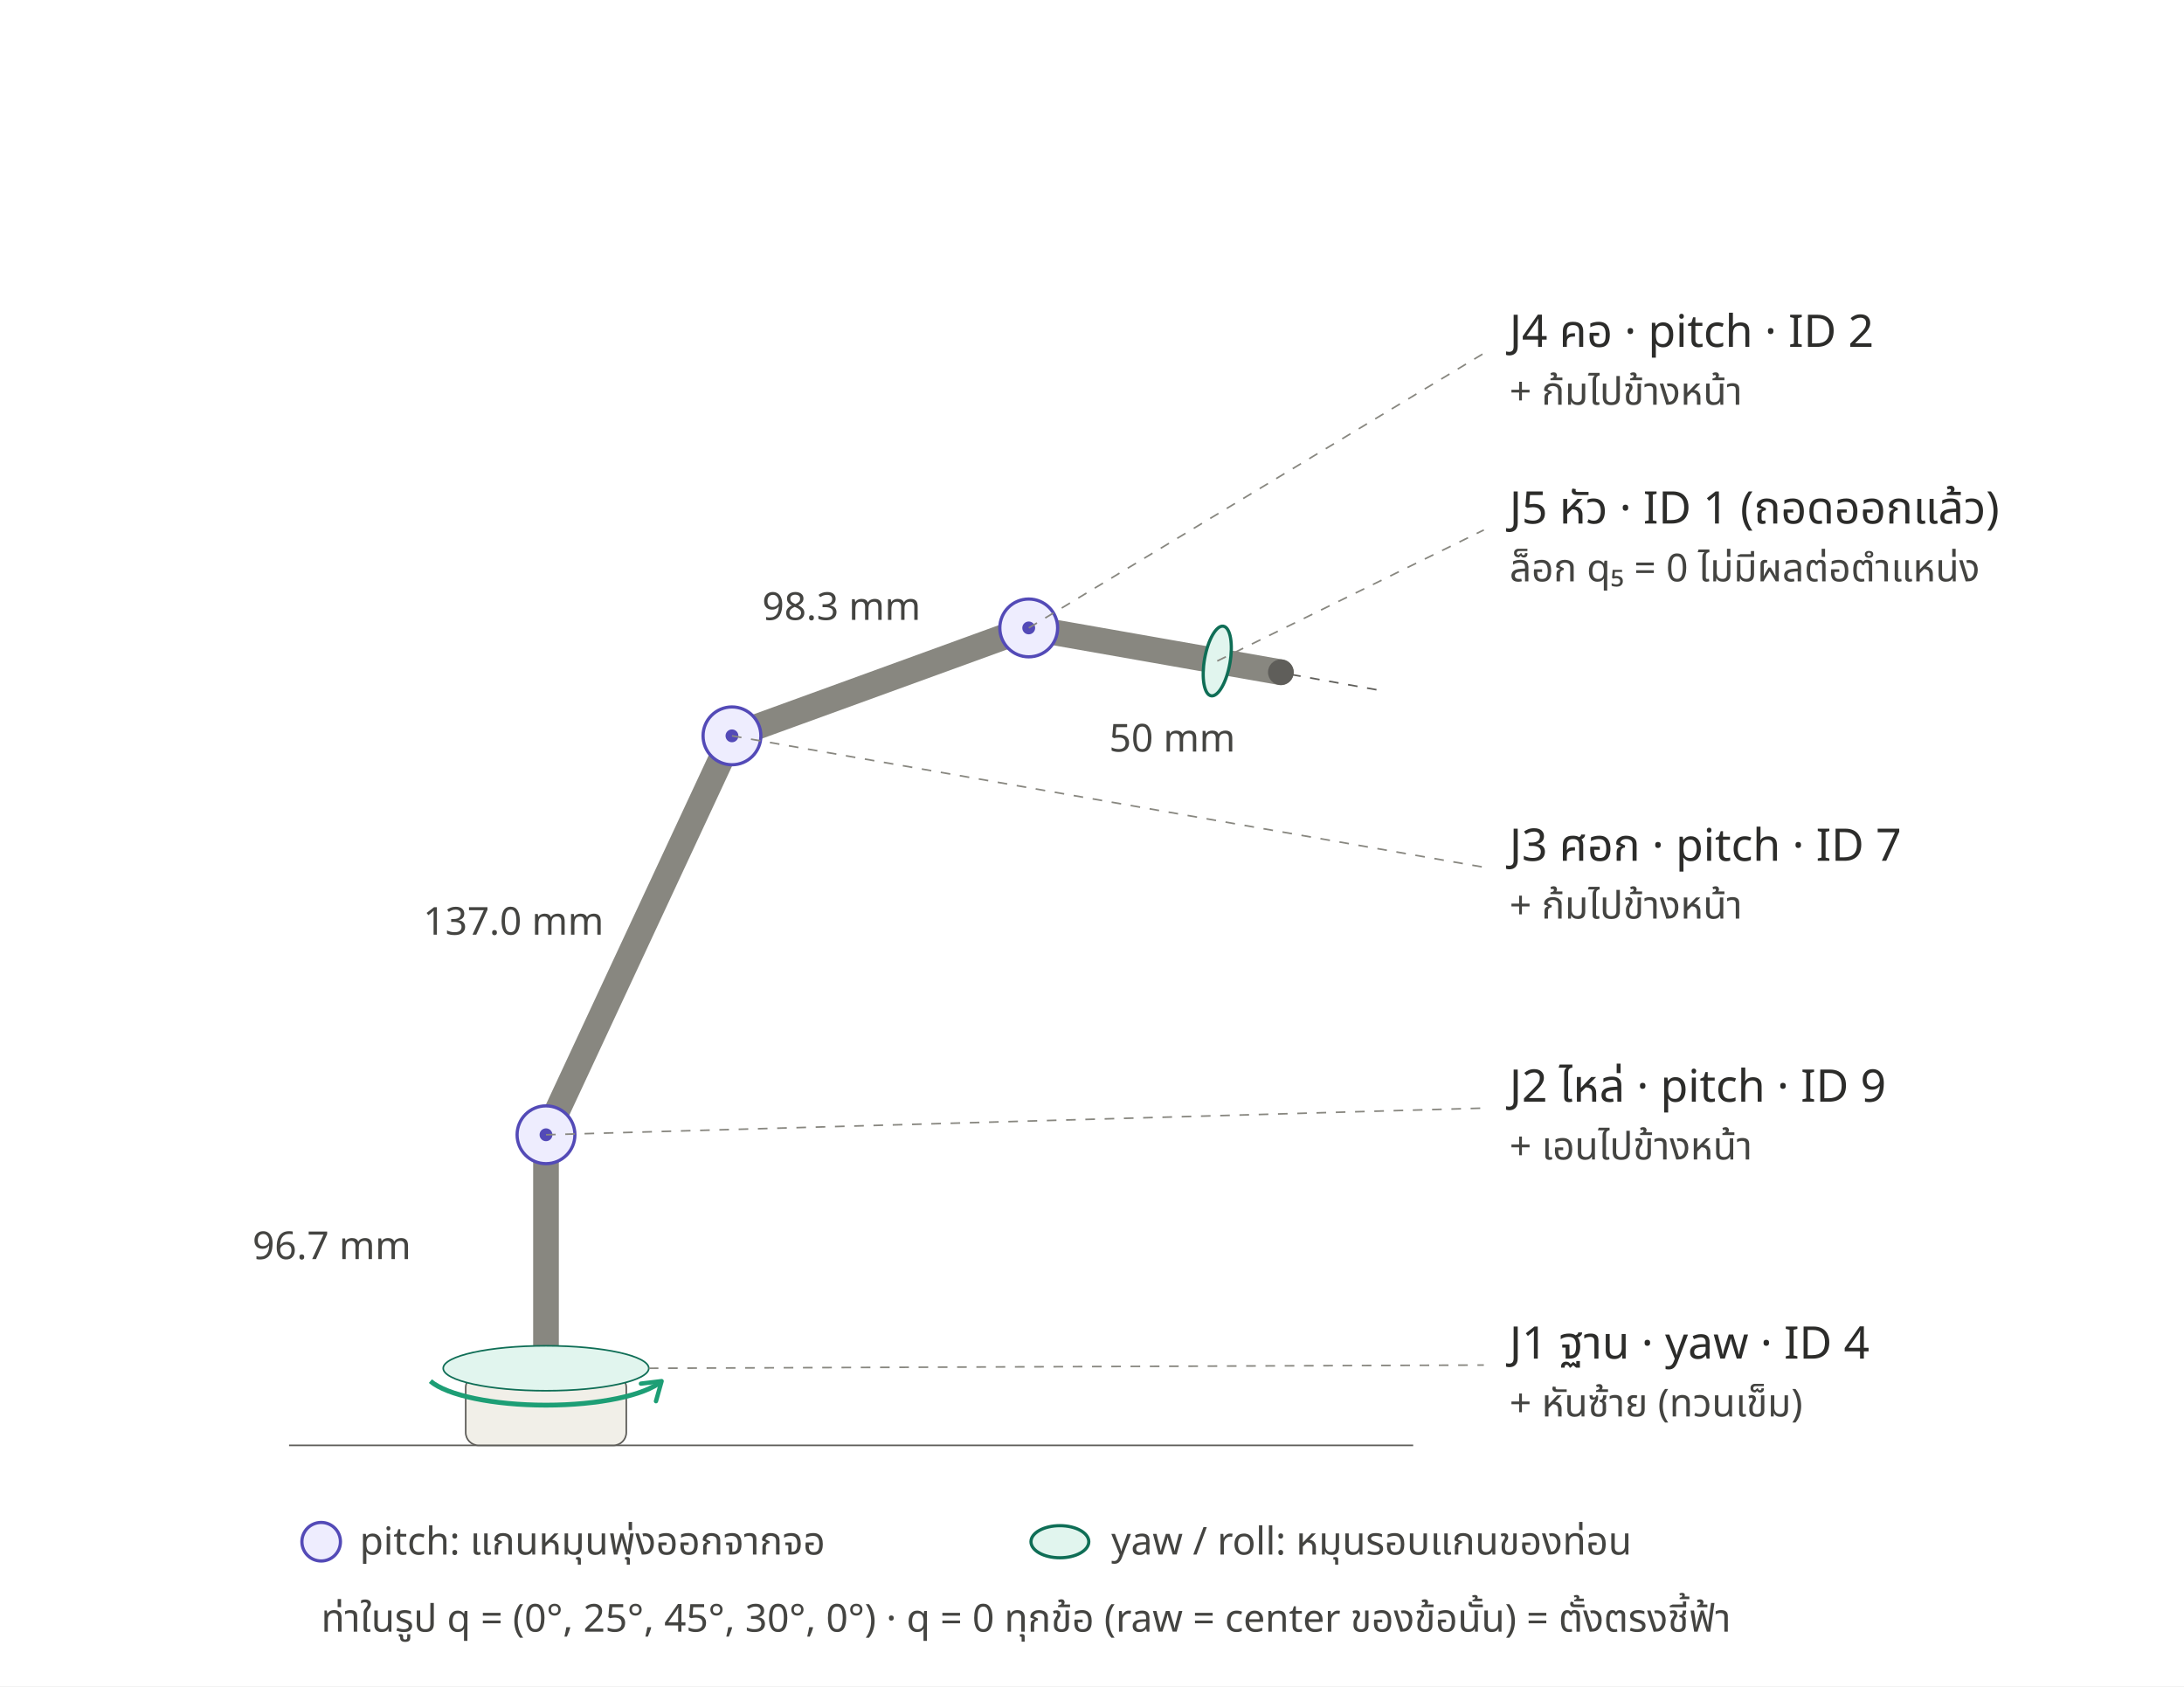
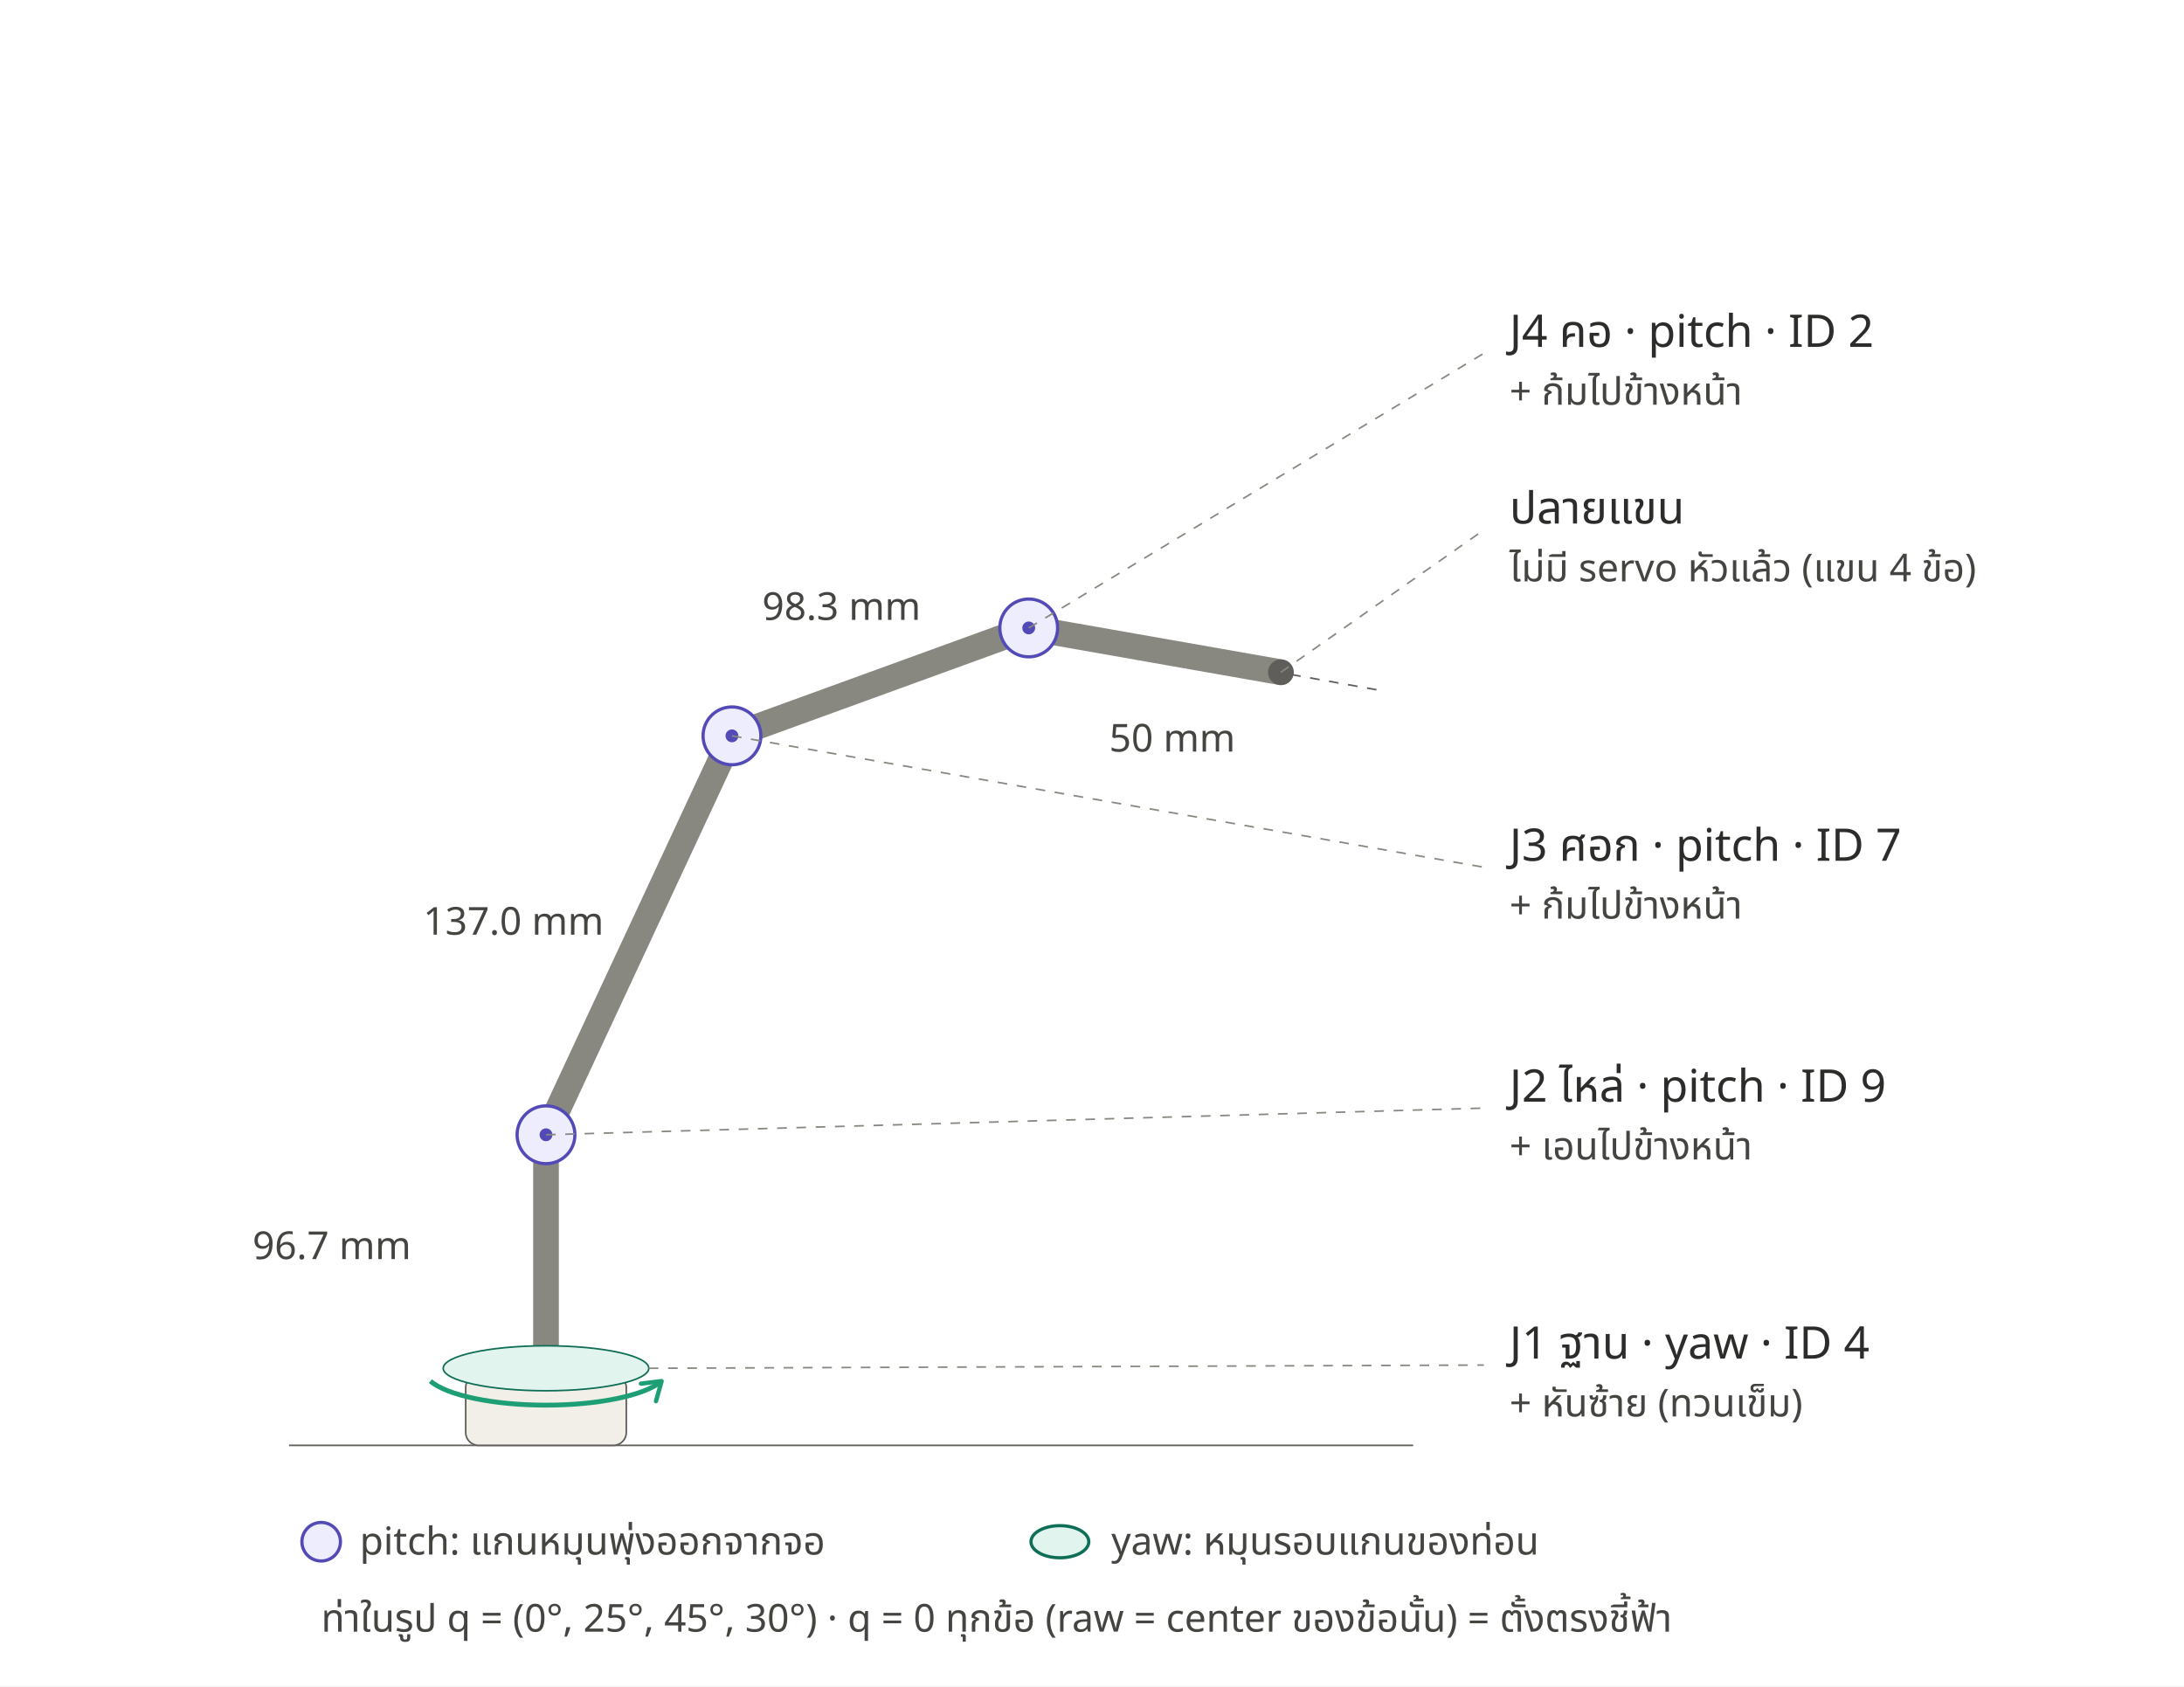
<svg xmlns="http://www.w3.org/2000/svg" width="680" height="525" viewBox="0 0 680 525" role="img">
  <style>
text{font-family:'Sarabun','Noto Sans Thai','Leelawadee UI','Tahoma',sans-serif}
.t{font-size:14px;fill:#2C2C2A}.ts{font-size:12px;fill:#444441}.th{font-size:14px;font-weight:500;fill:#2C2C2A}
.c-purple{fill:#EEEDFE;stroke:#534AB7}.c-teal{fill:#E1F5EE;stroke:#0F6E56}.c-gray{fill:#F1EFE8;stroke:#5F5E5A}
.leader{stroke:#888780;stroke-width:0.5;stroke-dasharray:3 3;fill:none}
</style>
  <rect width="680" height="525" fill="#FFFFFF" />
  <defs>
    <marker id="arrow" viewBox="0 0 10 10" refX="8" refY="5" markerWidth="6" markerHeight="6" orient="auto-start-reverse">
      <path d="M2 1L8 5L2 9" fill="none" stroke="context-stroke" stroke-width="1.5" stroke-linecap="round" stroke-linejoin="round" />
    </marker>
  </defs>
  <line x1="90" y1="450" x2="440" y2="450" stroke="#5F5E5A" stroke-width="0.5" />
  <rect class="c-gray" x="145" y="428" width="50" height="22" rx="4" stroke-width="0.5" />
  <path d="M134 430 A38 11 0 0 0 206 430" fill="none" stroke="#1D9E75" stroke-width="1.5" marker-end="url(#arrow)" />
  <line x1="170" y1="426" x2="170" y2="353.3" stroke="#888780" stroke-width="8" stroke-linecap="round" />
  <line x1="170" y1="353.3" x2="227.9" y2="229.1" stroke="#888780" stroke-width="8" stroke-linecap="round" />
  <line x1="227.9" y1="229.1" x2="320.3" y2="195.5" stroke="#888780" stroke-width="8" stroke-linecap="round" />
  <line x1="320.3" y1="195.5" x2="398.8" y2="209.3" stroke="#888780" stroke-width="8" stroke-linecap="round" />
  <line x1="402" y1="210" x2="430" y2="215" stroke="#5F5E5A" stroke-width="0.5" stroke-dasharray="3 3" />
  <ellipse class="c-teal" cx="170" cy="426" rx="32" ry="7" stroke-width="0.5" />
  <circle class="c-purple" cx="170" cy="353.3" r="9" stroke-width="1" />
  <circle cx="170" cy="353.3" r="2" fill="#534AB7" />
  <circle class="c-purple" cx="227.9" cy="229.1" r="9" stroke-width="1" />
  <circle cx="227.9" cy="229.1" r="2" fill="#534AB7" />
  <circle class="c-purple" cx="320.3" cy="195.5" r="9" stroke-width="1" />
  <circle cx="320.3" cy="195.5" r="2" fill="#534AB7" />
-   <ellipse class="c-teal" cx="379" cy="205.8" rx="4" ry="11" stroke-width="1" transform="rotate(10 379 205.8)" />
  <circle cx="398.8" cy="209.3" r="4" fill="#5F5E5A" />
  <text class="ts" x="128" y="392" text-anchor="end">96.7 mm</text>
  <text class="ts" x="188" y="291" text-anchor="end">137.0 mm</text>
  <text class="ts" x="262" y="193" text-anchor="middle">98.3 mm</text>
  <text class="ts" x="365" y="234" text-anchor="middle">50 mm</text>
  <line class="leader" x1="320.3" y1="195.5" x2="462" y2="110" />
  <text class="th" x="470" y="108">J4 คอ · pitch · ID 2</text>
  <text class="ts" x="470" y="126">+ ก้มไปข้างหน้า</text>
-   <line class="leader" x1="379" y1="205.8" x2="462" y2="165" />
-   <text class="th" x="470" y="163">J5 หัว · ID 1 (ถอดออกแล้ว)</text>
-   <text class="ts" x="470" y="181">ล็อก q₅ = 0 ไม่มีผลต่อตำแหน่ง</text>
+   <line class="leader" x1="398.8" y1="209.3" x2="462" y2="165" />
+   <text class="th" x="470" y="163">ปลายแขน</text>
+   <text class="ts" x="470" y="181">ไม่มี servo หัวแล้ว (แขน 4 ข้อ)</text>
  <line class="leader" x1="227.9" y1="229.1" x2="462" y2="270" />
  <text class="th" x="470" y="268">J3 ศอก · pitch · ID 7</text>
  <text class="ts" x="470" y="286">+ ก้มไปข้างหน้า</text>
  <line class="leader" x1="170" y1="353.3" x2="462" y2="345" />
  <text class="th" x="470" y="343">J2 ไหล่ · pitch · ID 9</text>
  <text class="ts" x="470" y="361">+ เอนไปข้างหน้า</text>
  <line class="leader" x1="202" y1="426" x2="462" y2="425" />
  <text class="th" x="470" y="423">J1 ฐาน · yaw · ID 4</text>
  <text class="ts" x="470" y="441">+ หันซ้าย (ทวนเข็ม)</text>
  <circle class="c-purple" cx="100" cy="480" r="6" stroke-width="1" />
  <text class="ts" x="112" y="484">pitch: แกนหมุนพุ่งออกจากจอ</text>
  <ellipse class="c-teal" cx="330" cy="480" rx="9" ry="5" stroke-width="1" />
-   <text class="ts" x="346" y="484">yaw / roll: หมุนรอบแกนของท่อน</text>
-   <text class="ts" x="100" y="508">ท่าในรูป q = (0°, 25°, 45°, 30°, 0°) · q = 0 ทุกข้อ (raw = center ของข้อนั้น) = ตั้งตรงชี้ฟ้า</text>
+   <text class="ts" x="346" y="484">yaw: หมุนรอบแกนของท่อน</text>
+   <text class="ts" x="100" y="508">ท่าในรูป q = (0°, 25°, 45°, 30°) · q = 0 ทุกข้อ (raw = center ของข้อนั้น) = ตั้งตรงชี้ฟ้า</text>
</svg>
